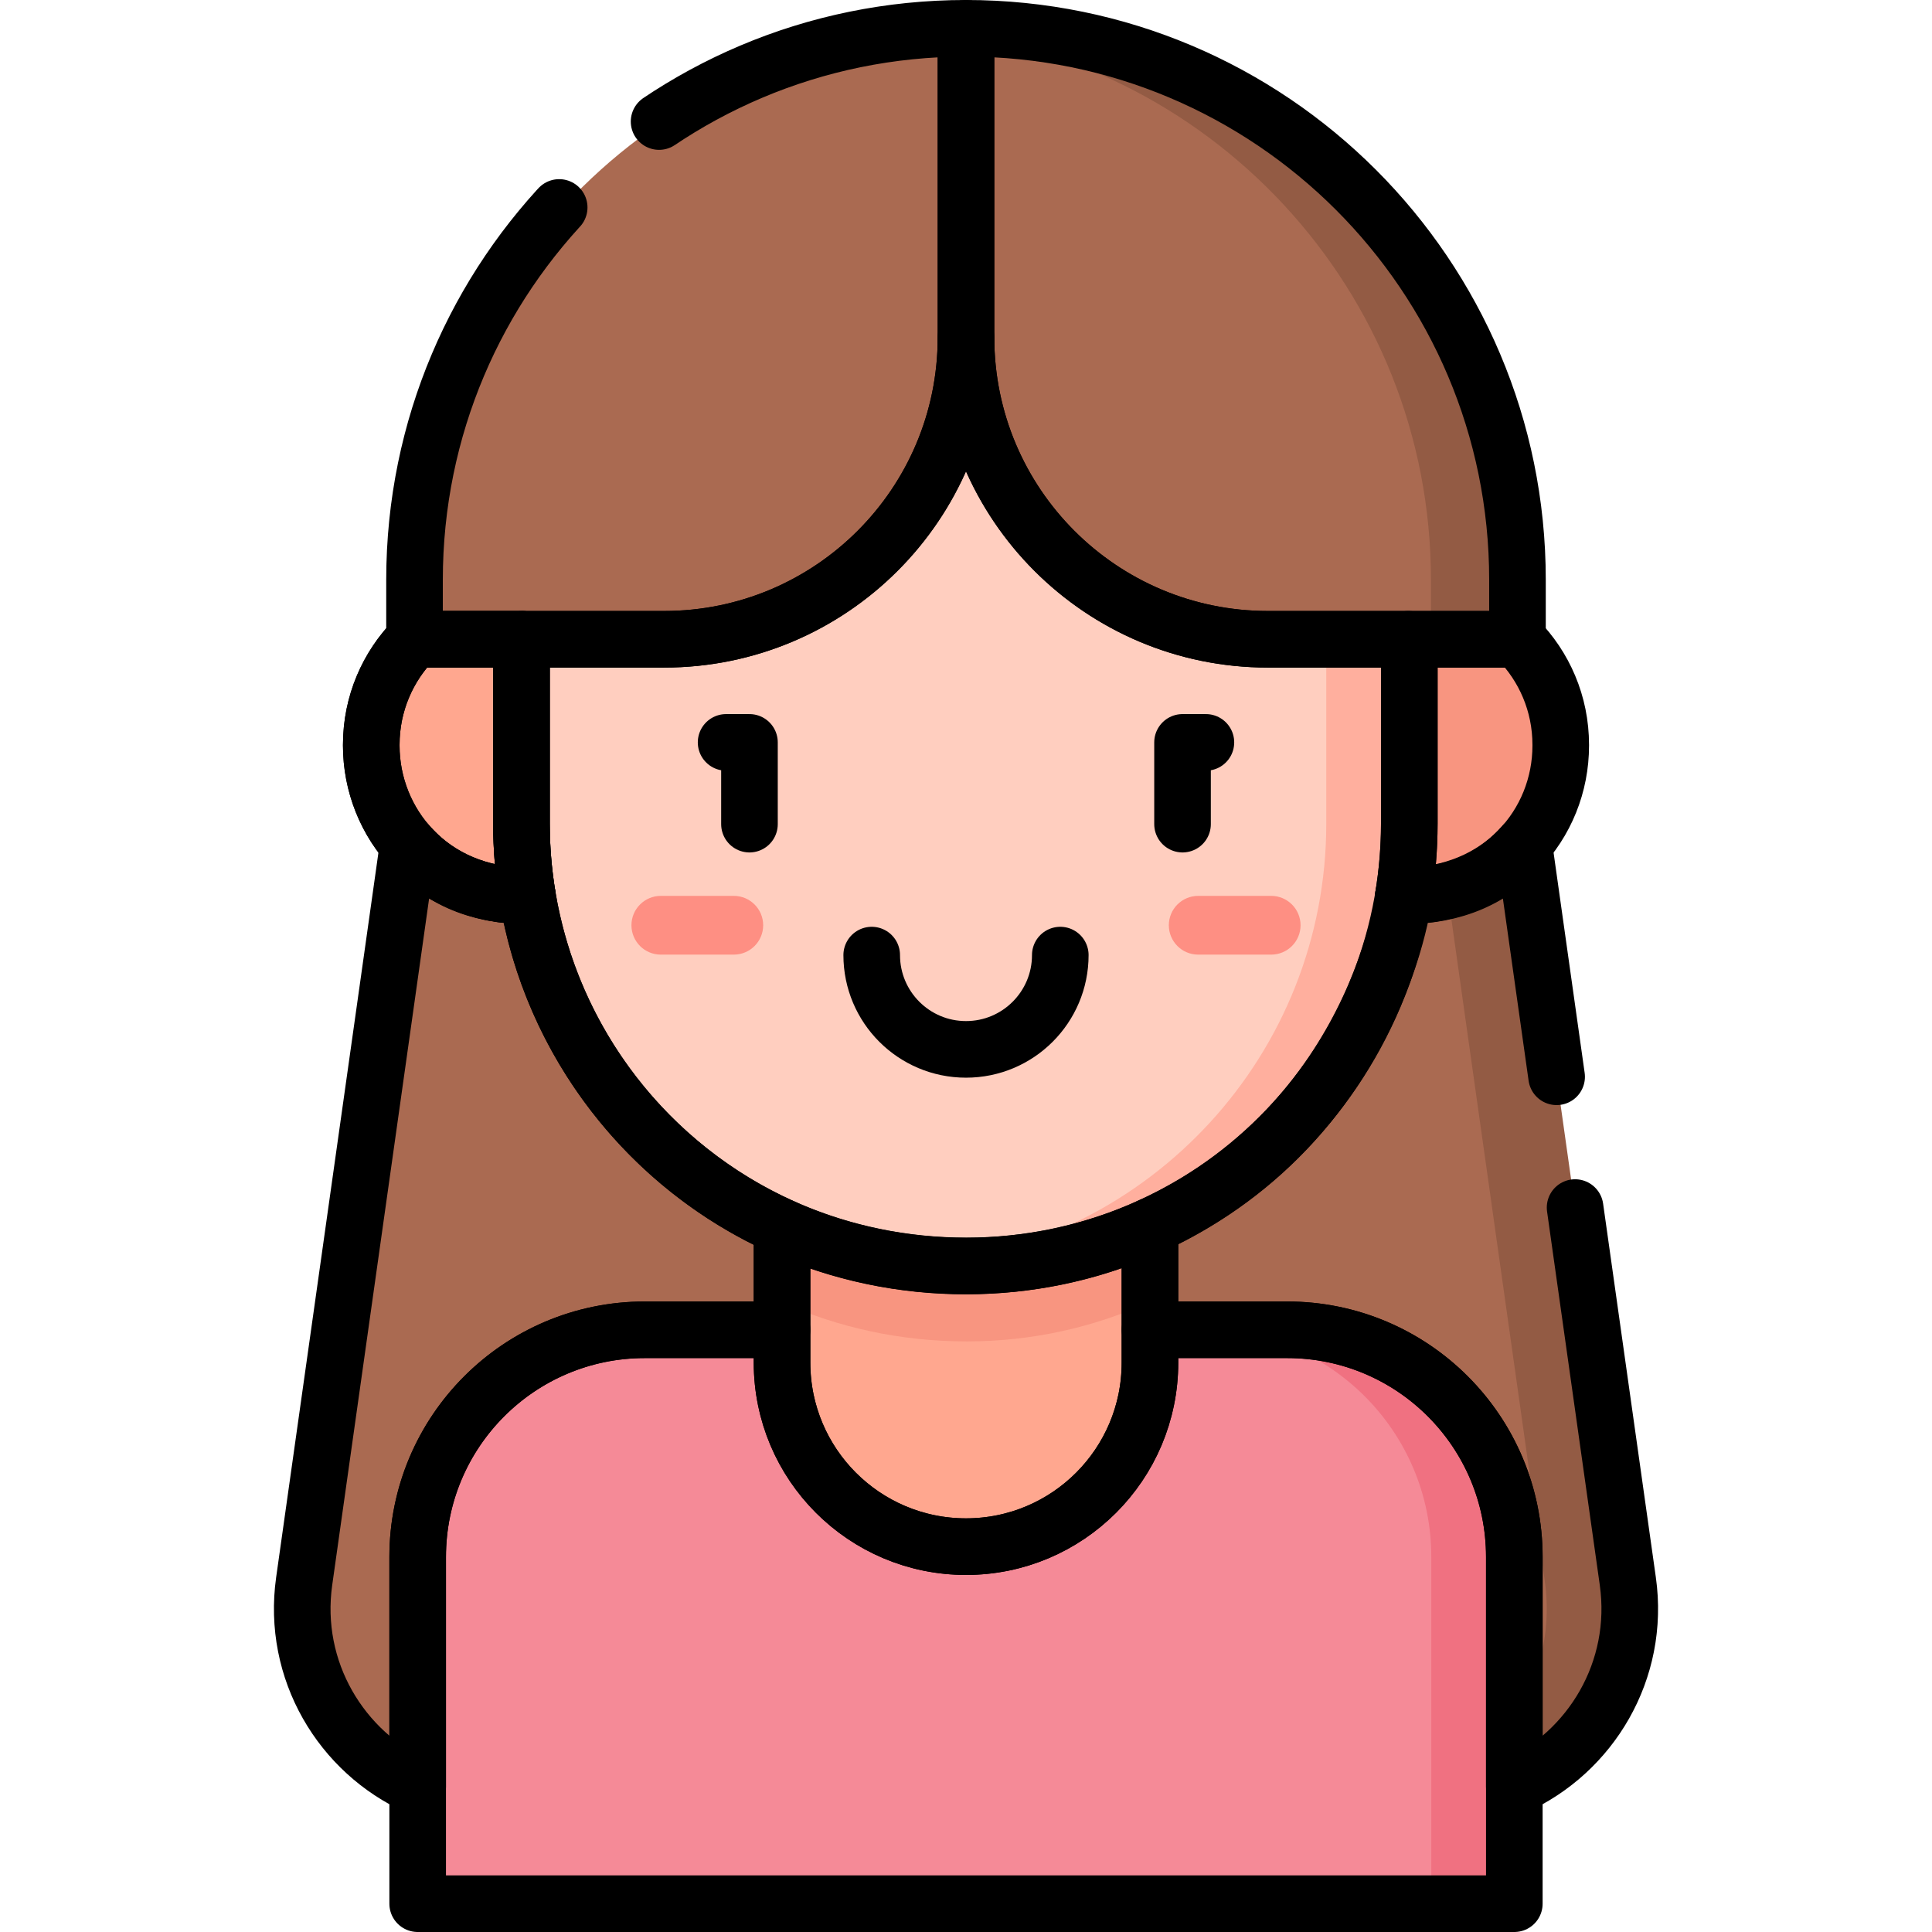
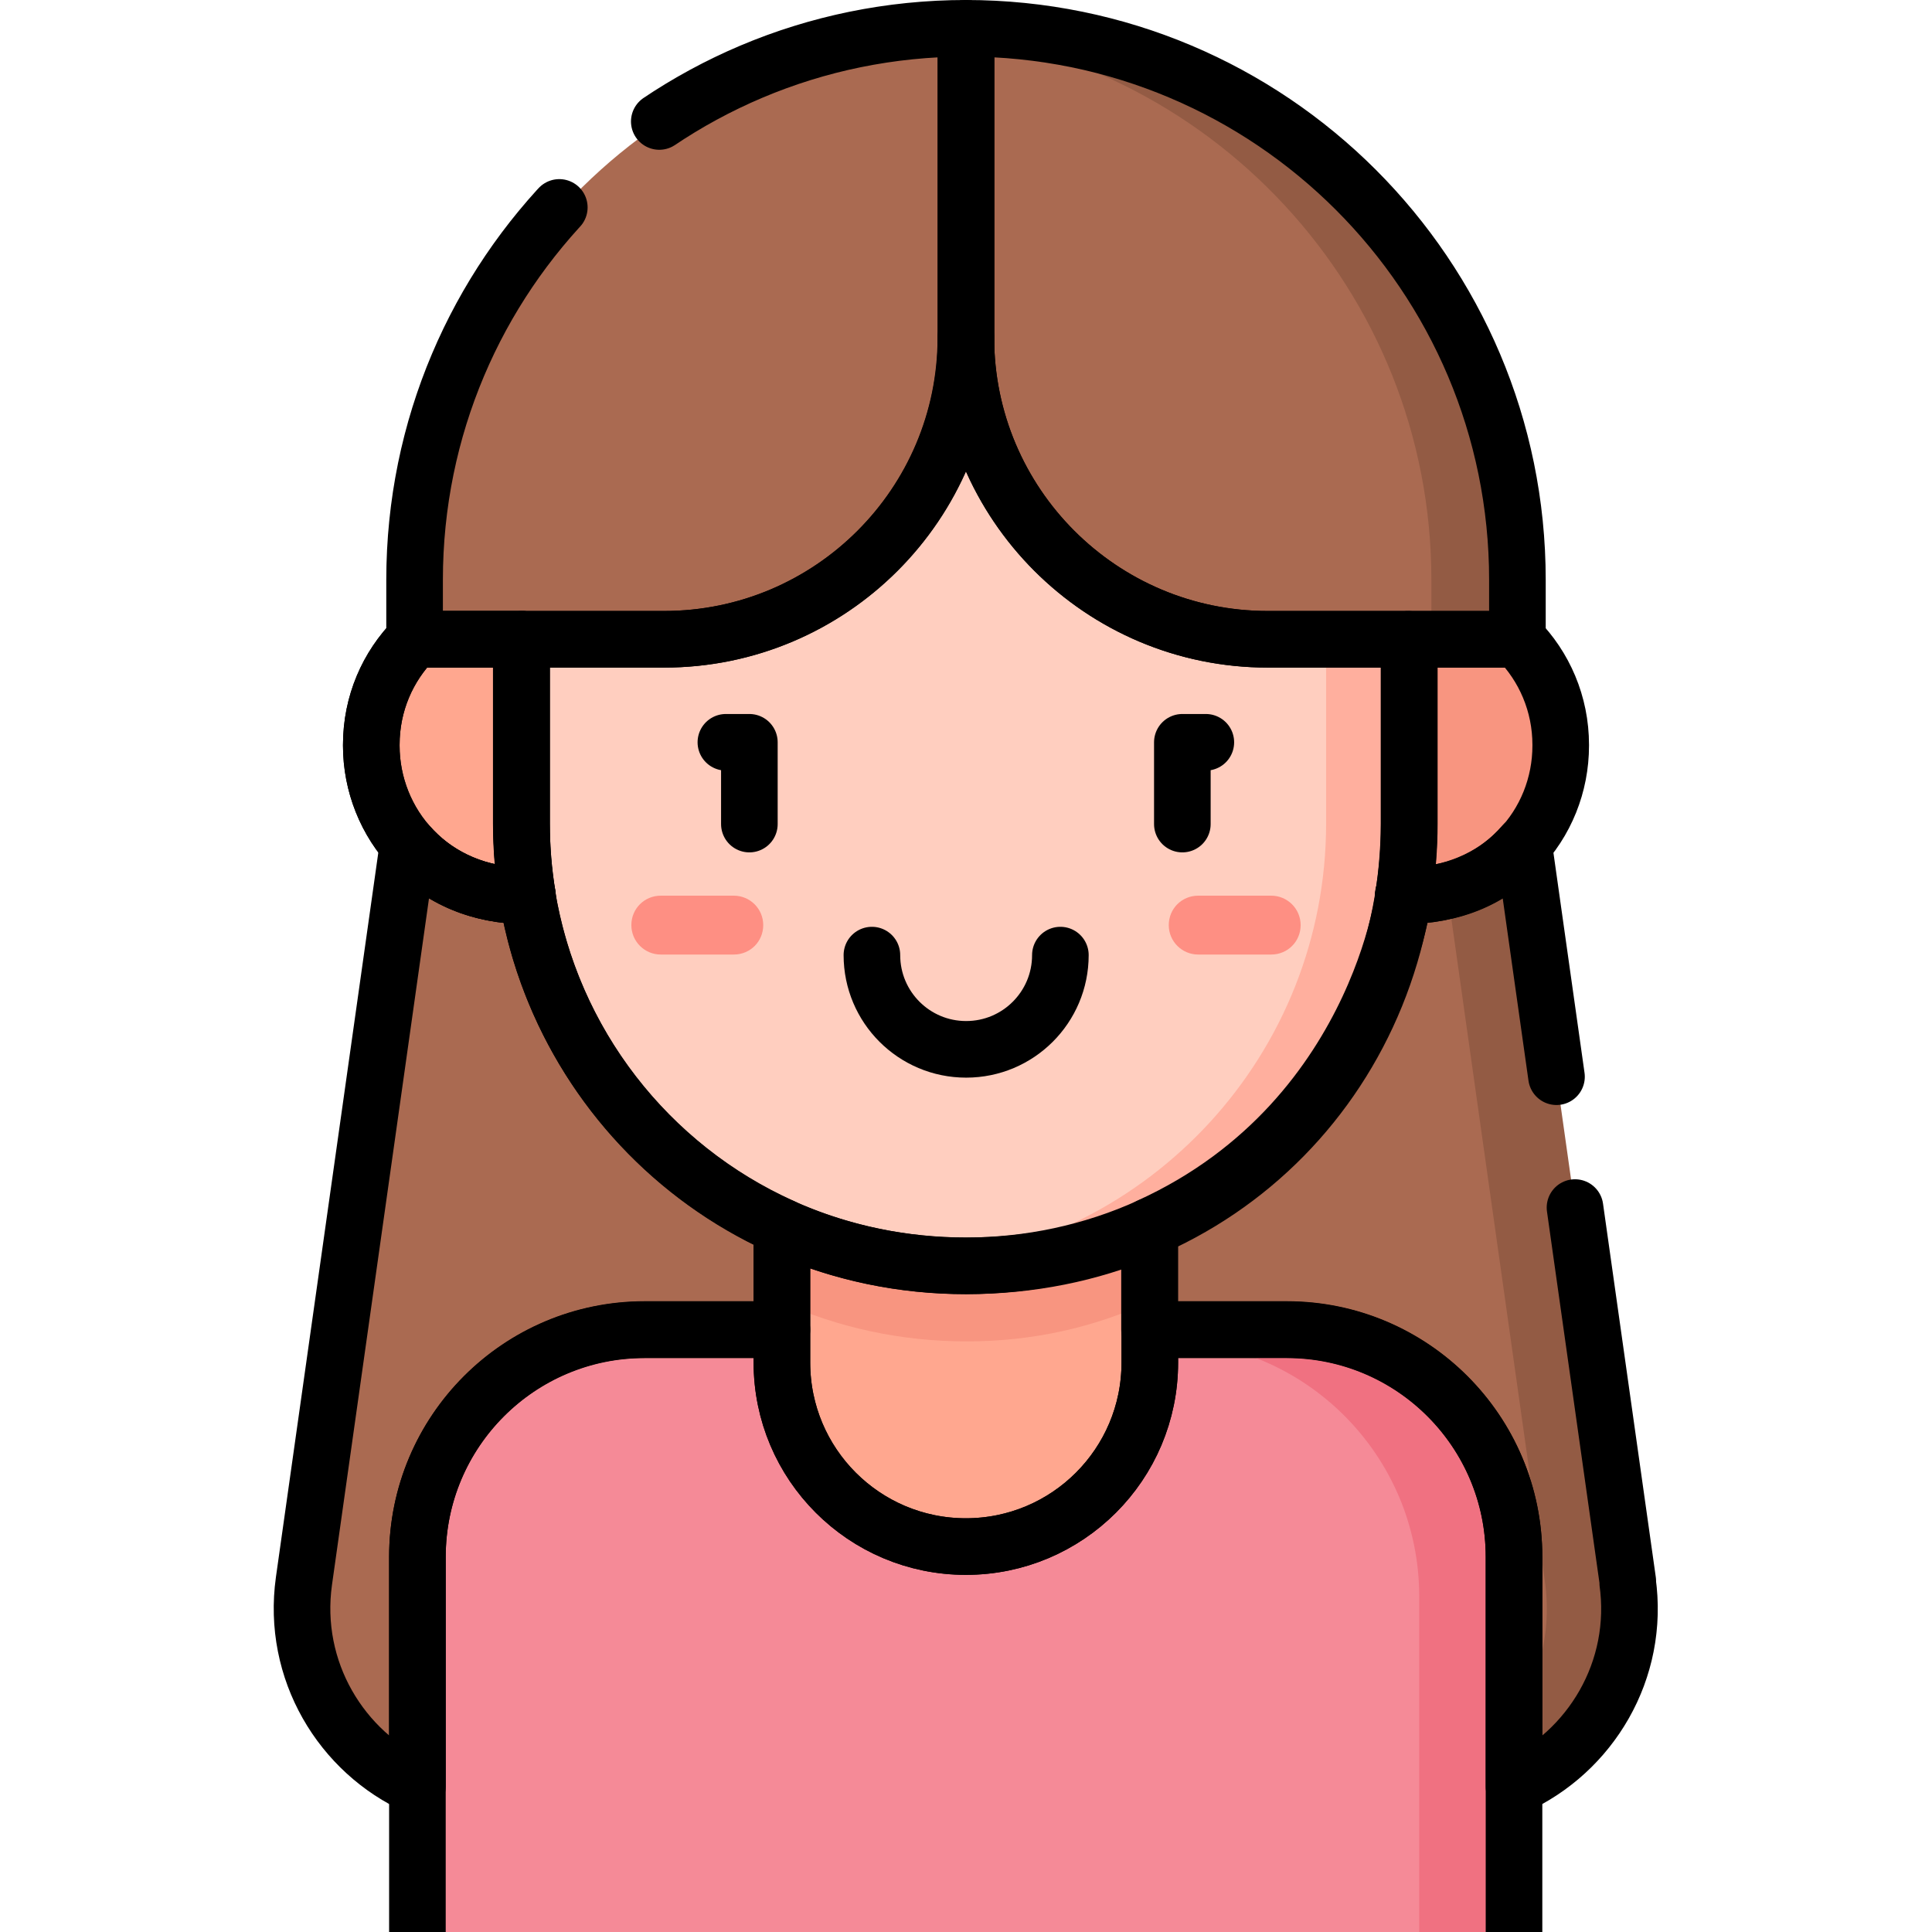
- <svg xmlns="http://www.w3.org/2000/svg" version="1.1" id="svg9" xml:space="preserve" width="682.667" height="682.667" viewBox="0 0 682.667 682.667">
-   <defs id="defs13">
-     <clipPath clipPathUnits="userSpaceOnUse" id="clipPath23">
-       <path d="M 0,512 H 512 V 0 H 0 Z" id="path21" />
+ <svg xmlns="http://www.w3.org/2000/svg" id="svg9" version="1.1" viewBox="0 0 682.7 682.7">
+   <defs>
+     <clipPath id="clippath">
+       <rect y="0" width="682.7" height="682.7" fill="none" />
    </clipPath>
  </defs>
-   <g id="g15" transform="matrix(1.333333,0,0,-1.333333,0,682.6667)">
+   <g id="g15">
    <g id="g17">
-       <g id="g19" clip-path="url(#clipPath23)">
-         <g id="g25" transform="translate(419.3887,92.9644)">
-           <path d="M 0,0 -30.065,213.028 H -308.712 L -338.777,0 c -4.398,-31.156 19.79,-58.997 51.255,-58.997 H -51.248 C -19.787,-58.993 4.397,-31.154 0,0" style="fill:#aa6a51;fill-opacity:1;fill-rule:nonzero;stroke:none" id="path27" />
-         </g>
-         <g id="g29" transform="translate(431.3887,92.9644)">
-           <path d="m 0,0 -30.065,213.028 h -22 L -22,0 c 4.397,-31.156 -19.79,-58.997 -51.255,-58.997 h 22 C -19.79,-58.997 4.397,-31.156 0,0" style="fill:#935b44;fill-opacity:1;fill-rule:nonzero;stroke:none" id="path31" />
-         </g>
-         <g id="g33" transform="translate(317.8413,274.5815)">
-           <path d="M 0,0 H 55.908 C 77.754,0 95.464,17.71 95.464,39.557 V 39.8 c 0,21.846 -17.71,39.556 -39.556,39.556 H 0 Z" style="fill:#f89580;fill-opacity:1;fill-rule:nonzero;stroke:none" id="path35" />
-         </g>
-         <g id="g37" transform="translate(391.3115,12.6665)">
-           <path d="m 0,0 v 86.726 c 0,33.246 -26.949,60.197 -60.193,60.201 h -160.229 c -33.248,0 -60.201,-26.953 -60.201,-60.201 V -5.167 H -12 Z" style="fill:#f58a97;fill-opacity:1;fill-rule:nonzero;stroke:none" id="path39" />
-         </g>
-         <g id="g41" transform="translate(341.1108,159.5933)">
-           <path d="m 0,0 h -22 c 33.248,0 60.201,-26.953 60.201,-60.201 v -91.892 h 22 v 91.892 C 60.201,-26.953 33.248,0 0,0" style="fill:#f07181;fill-opacity:1;fill-rule:nonzero;stroke:none" id="path43" />
-         </g>
-         <g id="g45" transform="translate(298.25,173.75)">
-           <path d="M 0,0 V 94.442 H -84.5 V -0.5 L -91,-6.89 v -15.986 c 0,-26.924 21.826,-48.75 48.75,-48.75 26.924,0 48.75,21.826 48.75,48.75 V -6.5 Z" style="fill:#ffa78f;fill-opacity:1;fill-rule:nonzero;stroke:none" id="path47" />
-         </g>
-         <g id="g49" transform="translate(207.25,166.8604)">
-           <path d="m 0,0 c 14.749,-6.622 31.273,-10.349 48.985,-10.349 17.304,0 33.73,3.752 48.515,10.481 v 101.2 H 0 Z" style="fill:#f89580;fill-opacity:1;fill-rule:nonzero;stroke:none" id="path51" />
-         </g>
-         <g id="g53" transform="translate(194.4644,353.9375)">
-           <path d="M 0,0 H -55.908 C -77.754,0 -95.464,-17.71 -95.464,-39.557 V -39.8 c 0,-21.846 17.71,-39.556 39.556,-39.556 H 0 Z" style="fill:#ffa78f;fill-opacity:1;fill-rule:nonzero;stroke:none" id="path55" />
-         </g>
-         <g id="g57" transform="translate(251.106,177.0181)">
-           <path d="m 0,0 c 59.654,5.486 106.372,55.651 106.372,116.737 v 41.559 c 0,59.435 -44.926,111.162 -106.912,116.737 h -6 C -65.434,269.75 -112.912,219.983 -112.912,158.296 V 116.737 C -112.912,57.947 -68.871,5.901 -6,0 Z" style="fill:#ffcebf;fill-opacity:1;fill-rule:nonzero;stroke:none" id="path59" />
-         </g>
-         <g id="g61" transform="translate(255.437,452.5571)">
-           <path d="M 0,0 C -3.666,0 -7.291,-0.177 -10.871,-0.506 51.115,-6.082 96.041,-57.808 96.041,-117.243 v -41.559 c 0,-61.086 -46.718,-111.251 -106.372,-116.737 3.653,-0.329 7.363,-0.506 11.129,-0.506 64.751,0 117.243,52.491 117.243,117.243 v 41.559 C 118.041,-54.305 67.667,0 0,0" style="fill:#ffaf9e;fill-opacity:1;fill-rule:nonzero;stroke:none" id="path63" />
-         </g>
-         <g id="g65" transform="translate(336.8765,259.0142)">
-           <path d="m 0,0 h -19.341 c -4.299,0 -7.784,3.485 -7.784,7.785 0,4.299 3.485,7.784 7.784,7.784 H 0 c 4.299,0 7.785,-3.485 7.785,-7.784 C 7.785,3.485 4.299,0 0,0" style="fill:#fe8f83;fill-opacity:1;fill-rule:nonzero;stroke:none" id="path67" />
-         </g>
-         <g id="g69" transform="translate(194.4644,259.0142)">
-           <path d="m 0,0 h -19.341 c -4.299,0 -7.784,3.485 -7.784,7.785 0,4.299 3.485,7.784 7.784,7.784 H 0 c 4.299,0 7.785,-3.485 7.785,-7.784 C 7.785,3.485 4.299,0 0,0" style="fill:#fe8f83;fill-opacity:1;fill-rule:nonzero;stroke:none" id="path71" />
-         </g>
-         <g id="g73" transform="translate(363.4189,435.5435)">
-           <path d="m 0,0 v 0 c -1.896,2.987 -3.967,5.97 -6.226,8.968 h 0.005 c -44.735,61.761 -112.197,59.487 -112.197,59.487 -75.131,-6.073 -134.213,-68.95 -134.213,-145.644 v -15.769 h 66.146 c 40.017,0 73.171,29.383 79.066,67.751 5.896,-38.368 39.049,-67.751 79.066,-67.751 h 44.146 5.388 V -72.91 C 21.181,-47.089 13.835,-21.802 0,0" style="fill:#aa6a51;fill-opacity:1;fill-rule:nonzero;stroke:none" id="path75" />
-         </g>
-         <g id="g77" transform="translate(256.9336,504.4766)">
-           <path d="M 0,0 V 0.023 H -0.934 -1.867 V 0 c -3.385,-0.042 -6.74,-0.209 -10.067,-0.478 75.131,-6.073 134.213,-68.95 134.213,-145.644 v -15.769 h 22 v 15.769 C 144.279,-66.017 79.837,-1.001 0,0" style="fill:#935b44;fill-opacity:1;fill-rule:nonzero;stroke:none" id="path79" />
-         </g>
-         <g id="g81" transform="translate(402.146,342.5854)">
-           <path d="m 0,0 h -66.146 c -44.183,0 -80,35.817 -80,80 v 81.915 C -65.432,161.915 0,96.483 0,15.769 Z" style="fill:none;stroke:#000000;stroke-width:15;stroke-linecap:round;stroke-linejoin:round;stroke-miterlimit:10;stroke-dasharray:none;stroke-opacity:1" id="path83" />
-         </g>
-         <g id="g85" transform="translate(109.854,342.5854)">
-           <path d="m 0,0 h 66.146 c 44.183,0 80,35.817 80,80 v 81.915 C 65.432,161.915 0,96.483 0,15.769 Z" style="fill:none;stroke:#000000;stroke-width:15;stroke-linecap:round;stroke-linejoin:round;stroke-miterlimit:10;stroke-dasharray:360, 35, 400, 0;stroke-dashoffset:0;stroke-opacity:1" id="path87" />
-         </g>
-         <g id="g89" transform="translate(280.9878,258.8906)">
-           <path d="m 0,0 c 0,-13.8 -11.188,-24.987 -24.988,-24.987 -13.8,0 -24.988,11.187 -24.988,24.987" style="fill:none;stroke:#000000;stroke-width:15;stroke-linecap:round;stroke-linejoin:round;stroke-miterlimit:10;stroke-dasharray:none;stroke-opacity:1" id="path91" />
-         </g>
-         <g id="g93" transform="translate(313.3838,293.5933)">
-           <path d="M 0,0 V 21.667 H 6.193" style="fill:none;stroke:#000000;stroke-width:15;stroke-linecap:round;stroke-linejoin:round;stroke-miterlimit:10;stroke-dasharray:none;stroke-opacity:1" id="path95" />
-         </g>
-         <g id="g97" transform="translate(198.6162,293.5933)">
-           <path d="M 0,0 V 21.667 H -6.193" style="fill:none;stroke:#000000;stroke-width:15;stroke-linecap:round;stroke-linejoin:round;stroke-miterlimit:10;stroke-dasharray:none;stroke-opacity:1" id="path99" />
-         </g>
-         <g id="g101" transform="translate(341.1108,159.5933)">
-           <path d="m 0,0 h -36.361 v -8.719 c 0,-26.907 -21.808,-48.75 -48.75,-48.75 -26.924,0 -48.75,21.825 -48.75,48.75 V 0 h -36.361 c -33.248,0 -60.2,-26.953 -60.2,-60.201 v -91.892 H 60.201 v 91.892 C 60.201,-26.953 33.248,0 0,0 Z" style="fill:none;stroke:#000000;stroke-width:15;stroke-linecap:round;stroke-linejoin:round;stroke-miterlimit:10;stroke-dasharray:none;stroke-opacity:1" id="path103" />
-         </g>
-         <g id="g105" transform="translate(207.25,186.8408)">
-           <path d="m 0,0 v -35.967 c 0,-26.907 21.809,-48.75 48.75,-48.75 26.924,0 48.75,21.826 48.75,48.75 V 0.151 C 66.883,-13.783 30.701,-13.858 0,0 Z" style="fill:none;stroke:#000000;stroke-width:15;stroke-linecap:round;stroke-linejoin:round;stroke-miterlimit:10;stroke-dasharray:none;stroke-opacity:1" id="path107" />
-         </g>
-         <g id="g109" transform="translate(336,342.5854)">
-           <path d="M 0,0 C -44.183,0 -80,35.817 -80,80 -80,35.817 -115.817,0 -160,0 h -37.575 c -0.147,-2.406 -0.231,-4.829 -0.231,-7.271 v -41.56 c 0,-62.978 50.419,-117.243 118.041,-117.243 64.751,0 117.243,52.492 117.243,117.243 v 41.56 c 0,2.442 -0.083,4.865 -0.231,7.271 z" style="fill:none;stroke:#000000;stroke-width:15;stroke-linecap:round;stroke-linejoin:round;stroke-miterlimit:10;stroke-dasharray:none;stroke-opacity:1" id="path111" />
-         </g>
-         <g id="g113" transform="translate(373.2471,342.5854)">
-           <path d="m 0,0 c 0.147,-2.406 0.231,-4.829 0.231,-7.271 v -41.56 c 0,-6.53 -0.543,-12.933 -1.569,-19.173 25.797,0 41.702,19.132 41.702,39.81 v 0.244 c 0,10.894 -4.379,20.762 -11.468,27.95 z" style="fill:none;stroke:#000000;stroke-width:15;stroke-linecap:round;stroke-linejoin:round;stroke-miterlimit:10;stroke-dasharray:none;stroke-opacity:1" id="path115" />
-         </g>
-         <g id="g117" transform="translate(109.8579,342.5854)">
-           <path d="m 0,0 c -7.09,-7.188 -11.469,-17.056 -11.469,-27.95 v -0.244 c 0,-20.377 15.666,-39.81 41.374,-39.81 -1.026,6.24 -1.569,12.643 -1.569,19.173 v 41.56 c 0,2.442 0.084,4.865 0.231,7.271 z" style="fill:none;stroke:#000000;stroke-width:15;stroke-linecap:round;stroke-linejoin:round;stroke-miterlimit:10;stroke-dasharray:none;stroke-opacity:1" id="path119" />
-         </g>
-         <g id="g121" transform="translate(109.8579,342.5854)">
-           <path d="m 0,0 c -7.09,-7.188 -11.469,-17.056 -11.469,-27.95 v -0.244 c 0,-20.377 15.666,-39.81 41.374,-39.81 -1.026,6.24 -1.569,12.643 -1.569,19.173 v 41.56 c 0,2.442 0.084,4.865 0.231,7.271 z" style="fill:none;stroke:#000000;stroke-width:15;stroke-linecap:round;stroke-linejoin:round;stroke-miterlimit:10;stroke-dasharray:none;stroke-opacity:1" id="path123" />
-         </g>
-         <g id="g125" transform="translate(431.3887,92.9644)">
-           <path d="m 0,0 -27.563,195.301 c -7.875,-9.042 -18.281,-13.684 -31.917,-13.684 1.318,8.004 -3.638,-58.685 -67.167,-87.593 0.002,0.001 0.005,0.002 0.008,0.004 V 66.629 h 36.361 c 33.248,0 60.201,-26.953 60.201,-60.201 V -54.475 C -9.798,-45.37 3.337,-23.647 0,0 Z" style="fill:none;stroke:#000000;stroke-width:15;stroke-linecap:round;stroke-linejoin:round;stroke-miterlimit:10;stroke-dasharray:100, 35, 400, 0;stroke-dashoffset:0;stroke-opacity:1" id="path127" />
-         </g>
-         <g id="g129" transform="translate(139.7051,274.9873)">
-           <path d="m 0,0 c 0.021,-0.135 0.036,-0.271 0.058,-0.406 -13.612,0 -23.981,4.949 -31.588,13.684 l -27.564,-195.301 c -3.337,-23.647 9.799,-45.37 30.077,-54.475 v 60.903 c 0,33.248 26.953,60.201 60.201,60.201 h 36.361 v 27.248 c 0.034,-0.016 0.069,-0.03 0.103,-0.045 C 32.347,-72.297 6.347,-39.436 0,0 Z" style="fill:none;stroke:#000000;stroke-width:15;stroke-linecap:round;stroke-linejoin:round;stroke-miterlimit:10;stroke-dasharray:none;stroke-opacity:1" id="path131" />
+       <g clip-path="url(#clippath)">
+         <g id="g19">
+           <g id="g25">
+             <path id="path27" d="M559.2,558.7l-40.1-284H147.6l-40.1,284c-5.9,41.5,26.4,78.7,68.3,78.7h315c41.9,0,74.2-37.1,68.3-78.7" fill="#aa6a51" />
+           </g>
+           <g id="g29">
+             <path id="path31" d="M575.2,558.7l-40.1-284h-29.3l40.1,284c5.9,41.5-26.4,78.7-68.3,78.7h29.3c42,0,74.2-37.1,68.3-78.7" fill="#935b44" />
+           </g>
+           <g id="g33">
+             <path id="path35" d="M423.8,316.6h74.5c29.1,0,52.7-23.6,52.7-52.7v-.3c0-29.1-23.6-52.7-52.7-52.7h-74.5v105.8Z" fill="#f89580" />
+           </g>
+           <g id="g37">
+             <path id="path39" d="M521.7,675.8v-115.6c0-44.3-35.9-80.3-80.3-80.3h-213.6c-44.3,0-80.3,35.9-80.3,80.3v122.5h358.2l16-6.9Z" fill="#f58a97" />
+           </g>
+           <g id="g41">
+             <path id="path43" d="M444.2,473.8h-33c49.8,0,90.3,40.4,90.3,90.3v137.8h33v-137.8c0-49.8-40.4-90.3-90.3-90.3" fill="#f07181" />
+           </g>
+           <g id="g45">
+             <path id="path47" d="M397.7,451v-125.9h-112.7v126.6l-8.7,8.5v21.3c0,35.9,29.1,65,65,65s65-29.1,65-65v-21.8l-8.7-8.7Z" fill="#ffa78f" />
+           </g>
+           <g id="g49">
+             <path id="path51" d="M276.3,460.2c19.7,8.8,41.7,13.8,65.3,13.8s45-5,64.7-14v-134.9h-130v135.1Z" fill="#f89580" />
+           </g>
+           <g id="g53">
+             <path id="path55" d="M259.3,210.8h-74.5c-29.1,0-52.7,23.6-52.7,52.7v.3c0,29.1,23.6,52.7,52.7,52.7h74.5v-105.8Z" fill="#ffa78f" />
+           </g>
+           <g id="g57">
+             <path id="path59" d="M334.8,446.6c79.5-7.3,141.8-74.2,141.8-155.6v-55.4c0-79.2-59.9-148.2-142.5-155.6h-8c-78.5,7-141.8,73.4-141.8,155.6v55.4c0,78.4,58.7,147.8,142.5,155.6h8Z" fill="#ffcebf" />
+           </g>
+           <g id="g61">
+             <path id="path63" d="M340.6,79.3c-4.9,0-9.7.2-14.5.7,82.6,7.4,142.5,76.4,142.5,155.6v55.4c0,81.4-62.3,148.3-141.8,155.6,4.9.4,9.8.7,14.8.7,86.3,0,156.3-70,156.3-156.3v-55.4c0-83.9-67.2-156.3-157.4-156.3" fill="#ffaf9e" />
+           </g>
+           <g id="g65">
+             <path id="path67" d="M449.2,337.3h-25.8c-5.7,0-10.4-4.6-10.4-10.4s4.6-10.4,10.4-10.4h25.8c5.7,0,10.4,4.6,10.4,10.4s-4.6,10.4-10.4,10.4" fill="#fe8f83" />
+           </g>
+           <g id="g69">
+             <path id="path71" d="M259.3,337.3h-25.8c-5.7,0-10.4-4.6-10.4-10.4s4.6-10.4,10.4-10.4h25.8c5.7,0,10.4,4.6,10.4,10.4s-4.6,10.4-10.4,10.4" fill="#fe8f83" />
+           </g>
+           <g id="g73">
+             <path id="path75" d="M484.6,101.9h0c-2.5-4-5.3-8-8.3-12h0C416.6,7.6,326.7,10.7,326.7,10.7c-100.2,8.1-179,91.9-179,194.2v21h88.2c53.4,0,97.6-39.2,105.4-90.3,7.9,51.2,52.1,90.3,105.4,90.3h66v-26.7c0-34.4-9.8-68.1-28.2-97.2" fill="#aa6a51" />
+           </g>
+           <g id="g77">
+             <path id="path79" d="M342.6,10h0s-1.2,0-1.2,0h-1.2c-4.5,0-9,.3-13.4.7,100.2,8.1,179,91.9,179,194.2v21h29.3v-21c0-106.8-85.9-193.5-192.4-194.8" fill="#935b44" />
+           </g>
+           <g id="g81">
+             <path id="path83" d="M536.2,225.9h-88.2c-58.9,0-106.7-47.8-106.7-106.7V10c107.6,0,194.9,87.2,194.9,194.9v21Z" fill="none" stroke="#000" stroke-linecap="round" stroke-linejoin="round" stroke-width="20" />
+           </g>
+           <g id="g85">
+             <path id="path87" d="M146.5,225.9h88.2c58.9,0,106.7-47.8,106.7-106.7V10c-107.6,0-194.9,87.2-194.9,194.9v21Z" fill="none" stroke="#000" stroke-dasharray="480 46.7 533.3 0" stroke-linecap="round" stroke-linejoin="round" stroke-width="20" />
+           </g>
+           <g id="g89">
+             <path id="path91" d="M374.7,337.5c0,18.4-14.9,33.3-33.3,33.3s-33.3-14.9-33.3-33.3" fill="none" stroke="#000" stroke-linecap="round" stroke-linejoin="round" stroke-width="20" />
+           </g>
+           <g id="g93">
+             <path id="path95" d="M417.8,291.2v-28.9h8.3" fill="none" stroke="#000" stroke-linecap="round" stroke-linejoin="round" stroke-width="20" />
+           </g>
+           <g id="g97">
+             <path id="path99" d="M264.8,291.2v-28.9h-8.3" fill="none" stroke="#000" stroke-linecap="round" stroke-linejoin="round" stroke-width="20" />
+           </g>
+           <g id="g101">
+             <path id="path103" d="M454.8,469.9h-48.5v11.6c0,35.9-29.1,65-65,65s-65-29.1-65-65v-11.6h-48.5c-44.3,0-80.3,35.9-80.3,80.3v159.4h387.5v-159.4c0-44.3-35.9-80.3-80.3-80.3Z" fill="none" stroke="#000" stroke-linecap="round" stroke-linejoin="round" stroke-width="20" />
+           </g>
+           <g id="g105">
+             <path id="path107" d="M276.3,433.5v48c0,35.9,29.1,65,65,65s65-29.1,65-65v-48.2c-40.8,18.6-89.1,18.7-130,.2Z" fill="none" stroke="#000" stroke-linecap="round" stroke-linejoin="round" stroke-width="20" />
+           </g>
+           <g id="g109">
+             <path id="path111" d="M448,225.9c-58.9,0-106.7-47.8-106.7-106.7,0,58.9-47.8,106.7-106.7,106.7h-50.1c-.2,3.2-.3,6.4-.3,9.7v55.4c0,84,67.2,156.3,157.4,156.3s156.3-70,156.3-156.3v-55.4c0-3.3-.1-6.5-.3-9.7h-49.7Z" fill="none" stroke="#000" stroke-linecap="round" stroke-linejoin="round" stroke-width="20" />
+           </g>
+           <g id="g113">
+             <path id="path115" d="M497.7,225.9c.2,3.2.3,6.4.3,9.7v55.4c0,8.7-.7,17.2-2.1,25.6,34.4,0,55.6-25.5,55.6-53.1v-.3c0-14.5-5.8-27.7-15.3-37.3h-38.5Z" fill="none" stroke="#000" stroke-linecap="round" stroke-linejoin="round" stroke-width="20" />
+           </g>
+           <g id="g117">
+             <path id="path119" d="M146.5,225.9c-9.5,9.6-15.3,22.7-15.3,37.3v.3c0,27.2,20.9,53.1,55.2,53.1-1.4-8.3-2.1-16.9-2.1-25.6v-55.4c0-3.3.1-6.5.3-9.7h-38.1Z" fill="none" stroke="#000" stroke-linecap="round" stroke-linejoin="round" stroke-width="20" />
+           </g>
+           <g id="g121">
+             <path id="path123" d="M146.5,225.9c-9.5,9.6-15.3,22.7-15.3,37.3v.3c0,27.2,20.9,53.1,55.2,53.1-1.4-8.3-2.1-16.9-2.1-25.6v-55.4c0-3.3.1-6.5.3-9.7h-38.1Z" fill="none" stroke="#000" stroke-linecap="round" stroke-linejoin="round" stroke-width="20" />
+           </g>
+           <g id="g125">
+             <path id="path127" d="M575.2,558.7l-36.8-260.4c-10.5,12.1-24.4,18.2-42.6,18.2,1.8-10.7-4.9,78.2-89.6,116.8,0,0,0,0,0,0v36.5h48.5c44.3,0,80.3,35.9,80.3,80.3v81.2c27-12.1,44.6-41.1,40.1-72.6Z" fill="none" stroke="#000" stroke-dasharray="133.3 46.7 533.3 0" stroke-linecap="round" stroke-linejoin="round" stroke-width="20" />
+           </g>
+           <g id="g129">
+             <path id="path131" d="M186.3,316c0,.2,0,.4,0,.5-18.1,0-32-6.6-42.1-18.2l-36.8,260.4c-4.4,31.5,13.1,60.5,40.1,72.6v-81.2c0-44.3,35.9-80.3,80.3-80.3h48.5v-36.3s0,0,.1,0c-47.1-21.2-81.7-65-90.2-117.6Z" fill="none" stroke="#000" stroke-linecap="round" stroke-linejoin="round" stroke-width="20" />
+           </g>
        </g>
      </g>
    </g>
  </g>
</svg>
